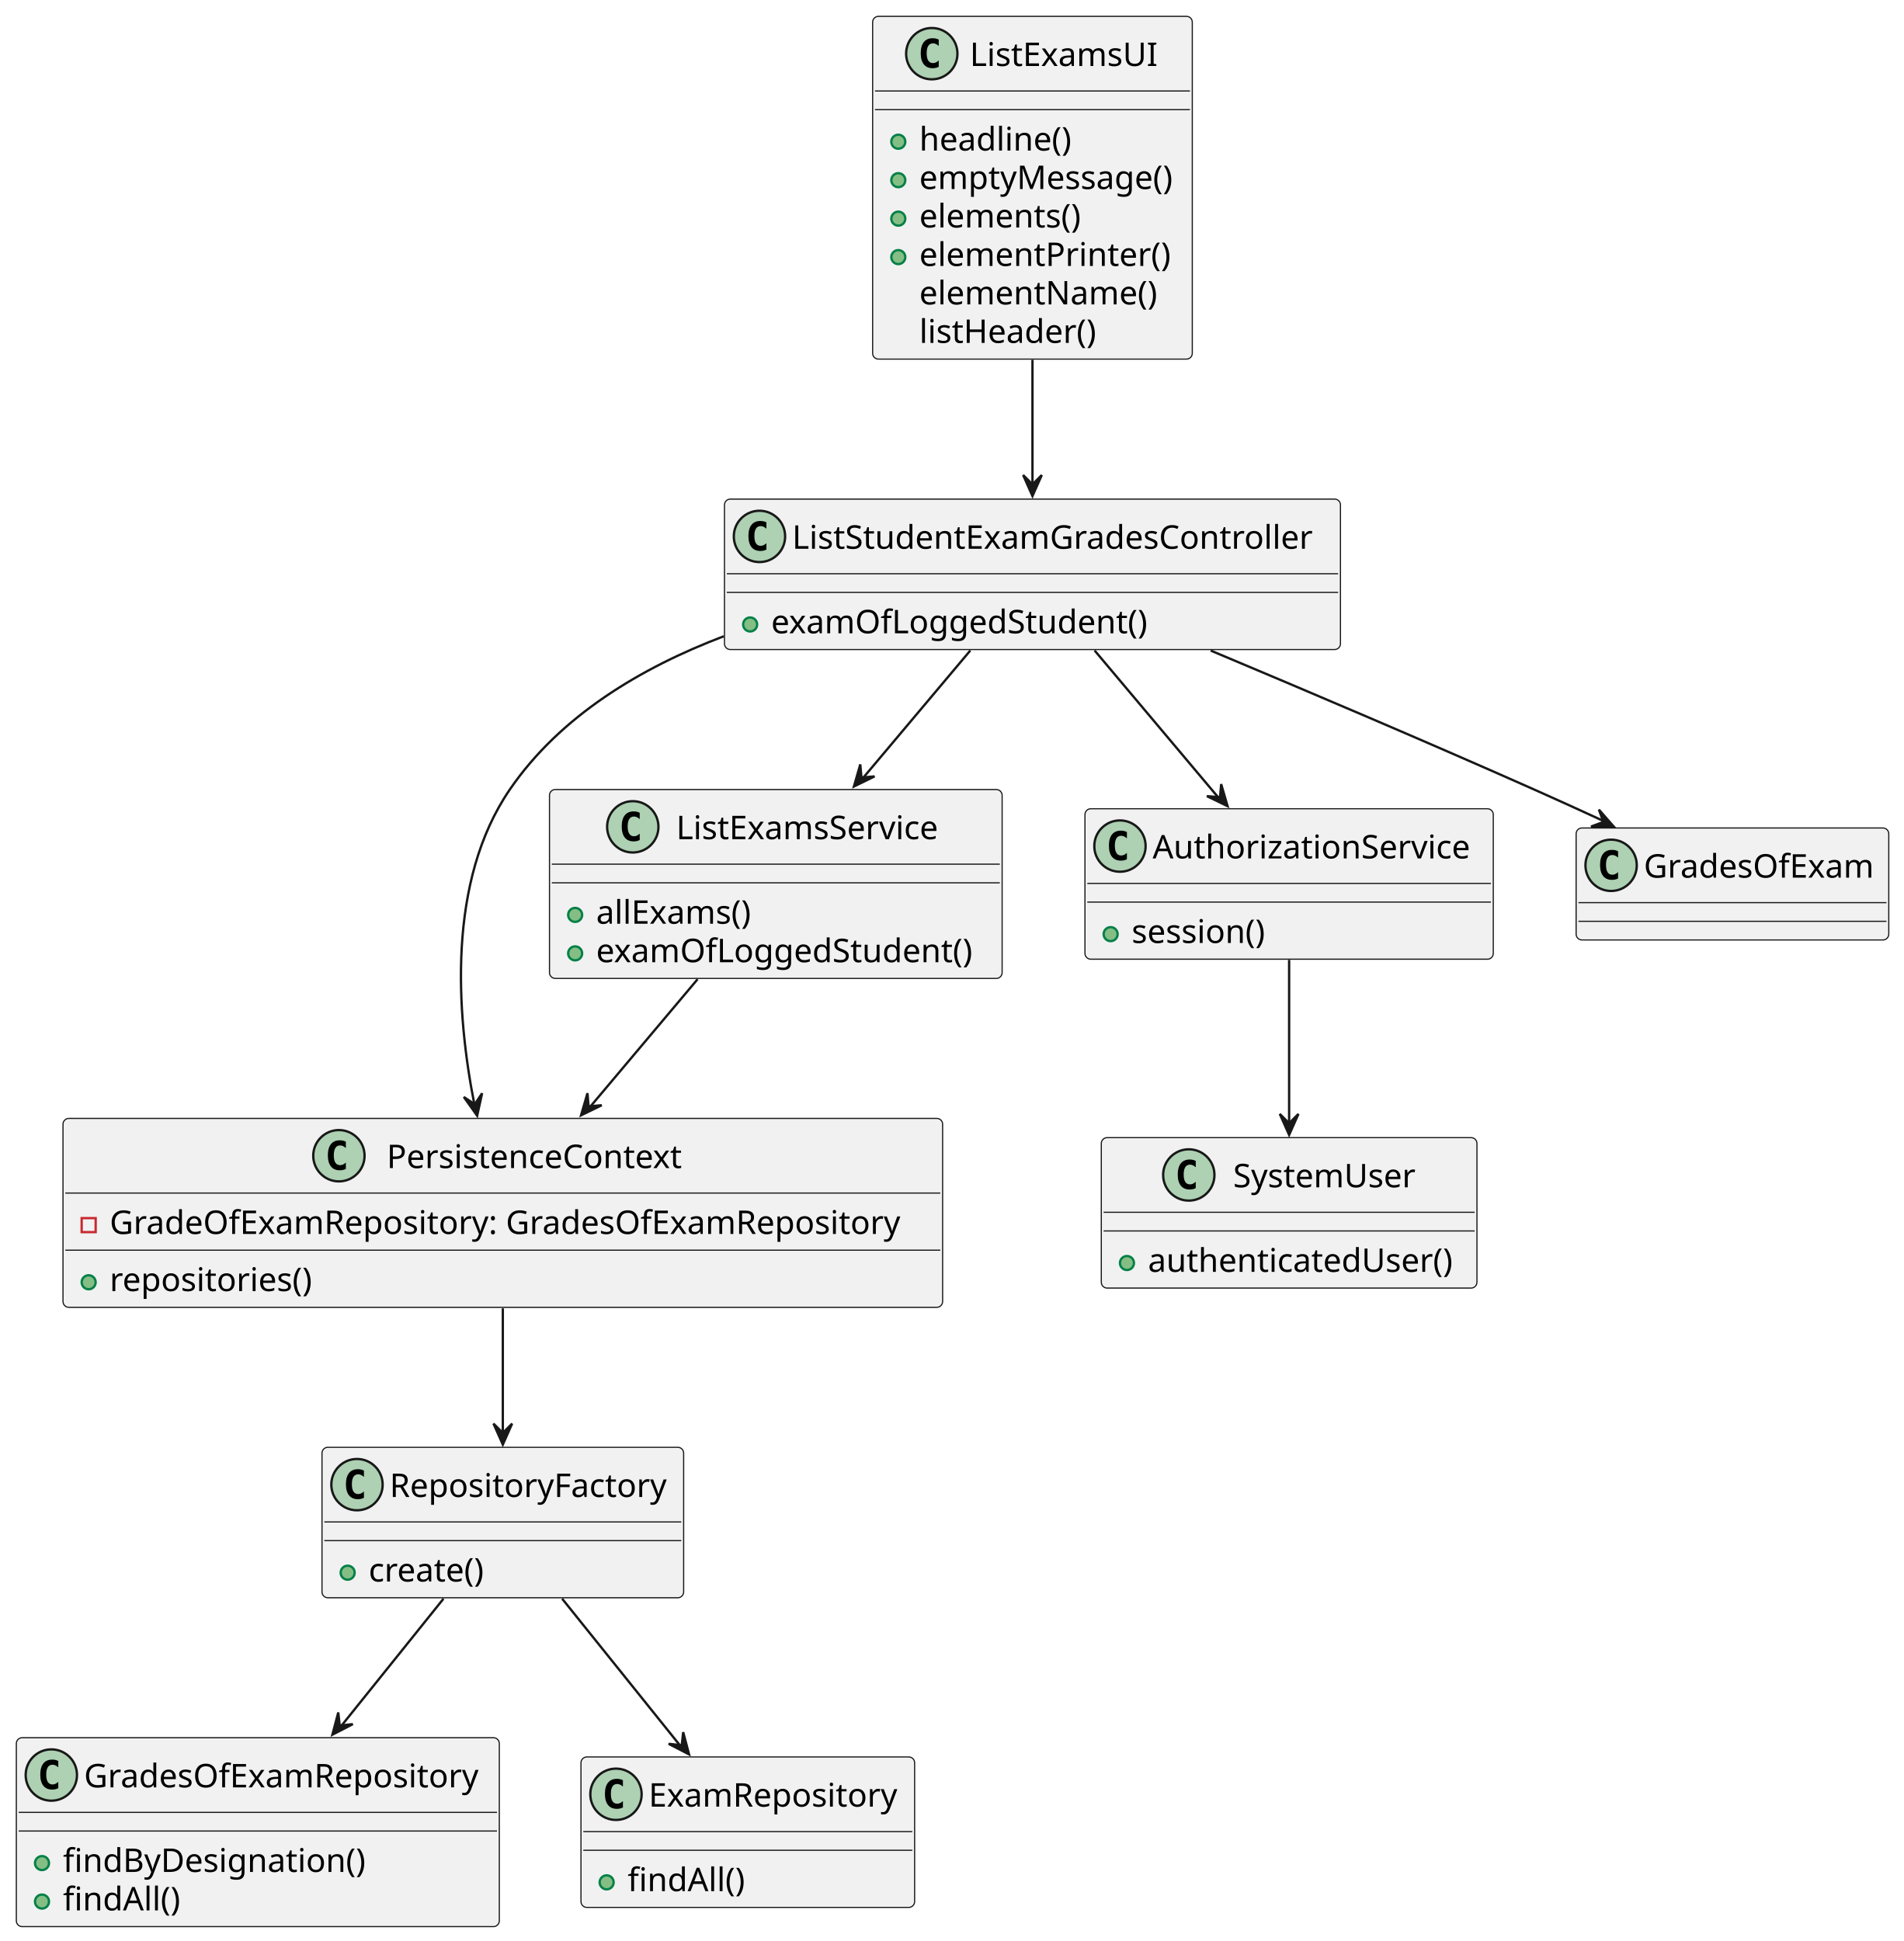
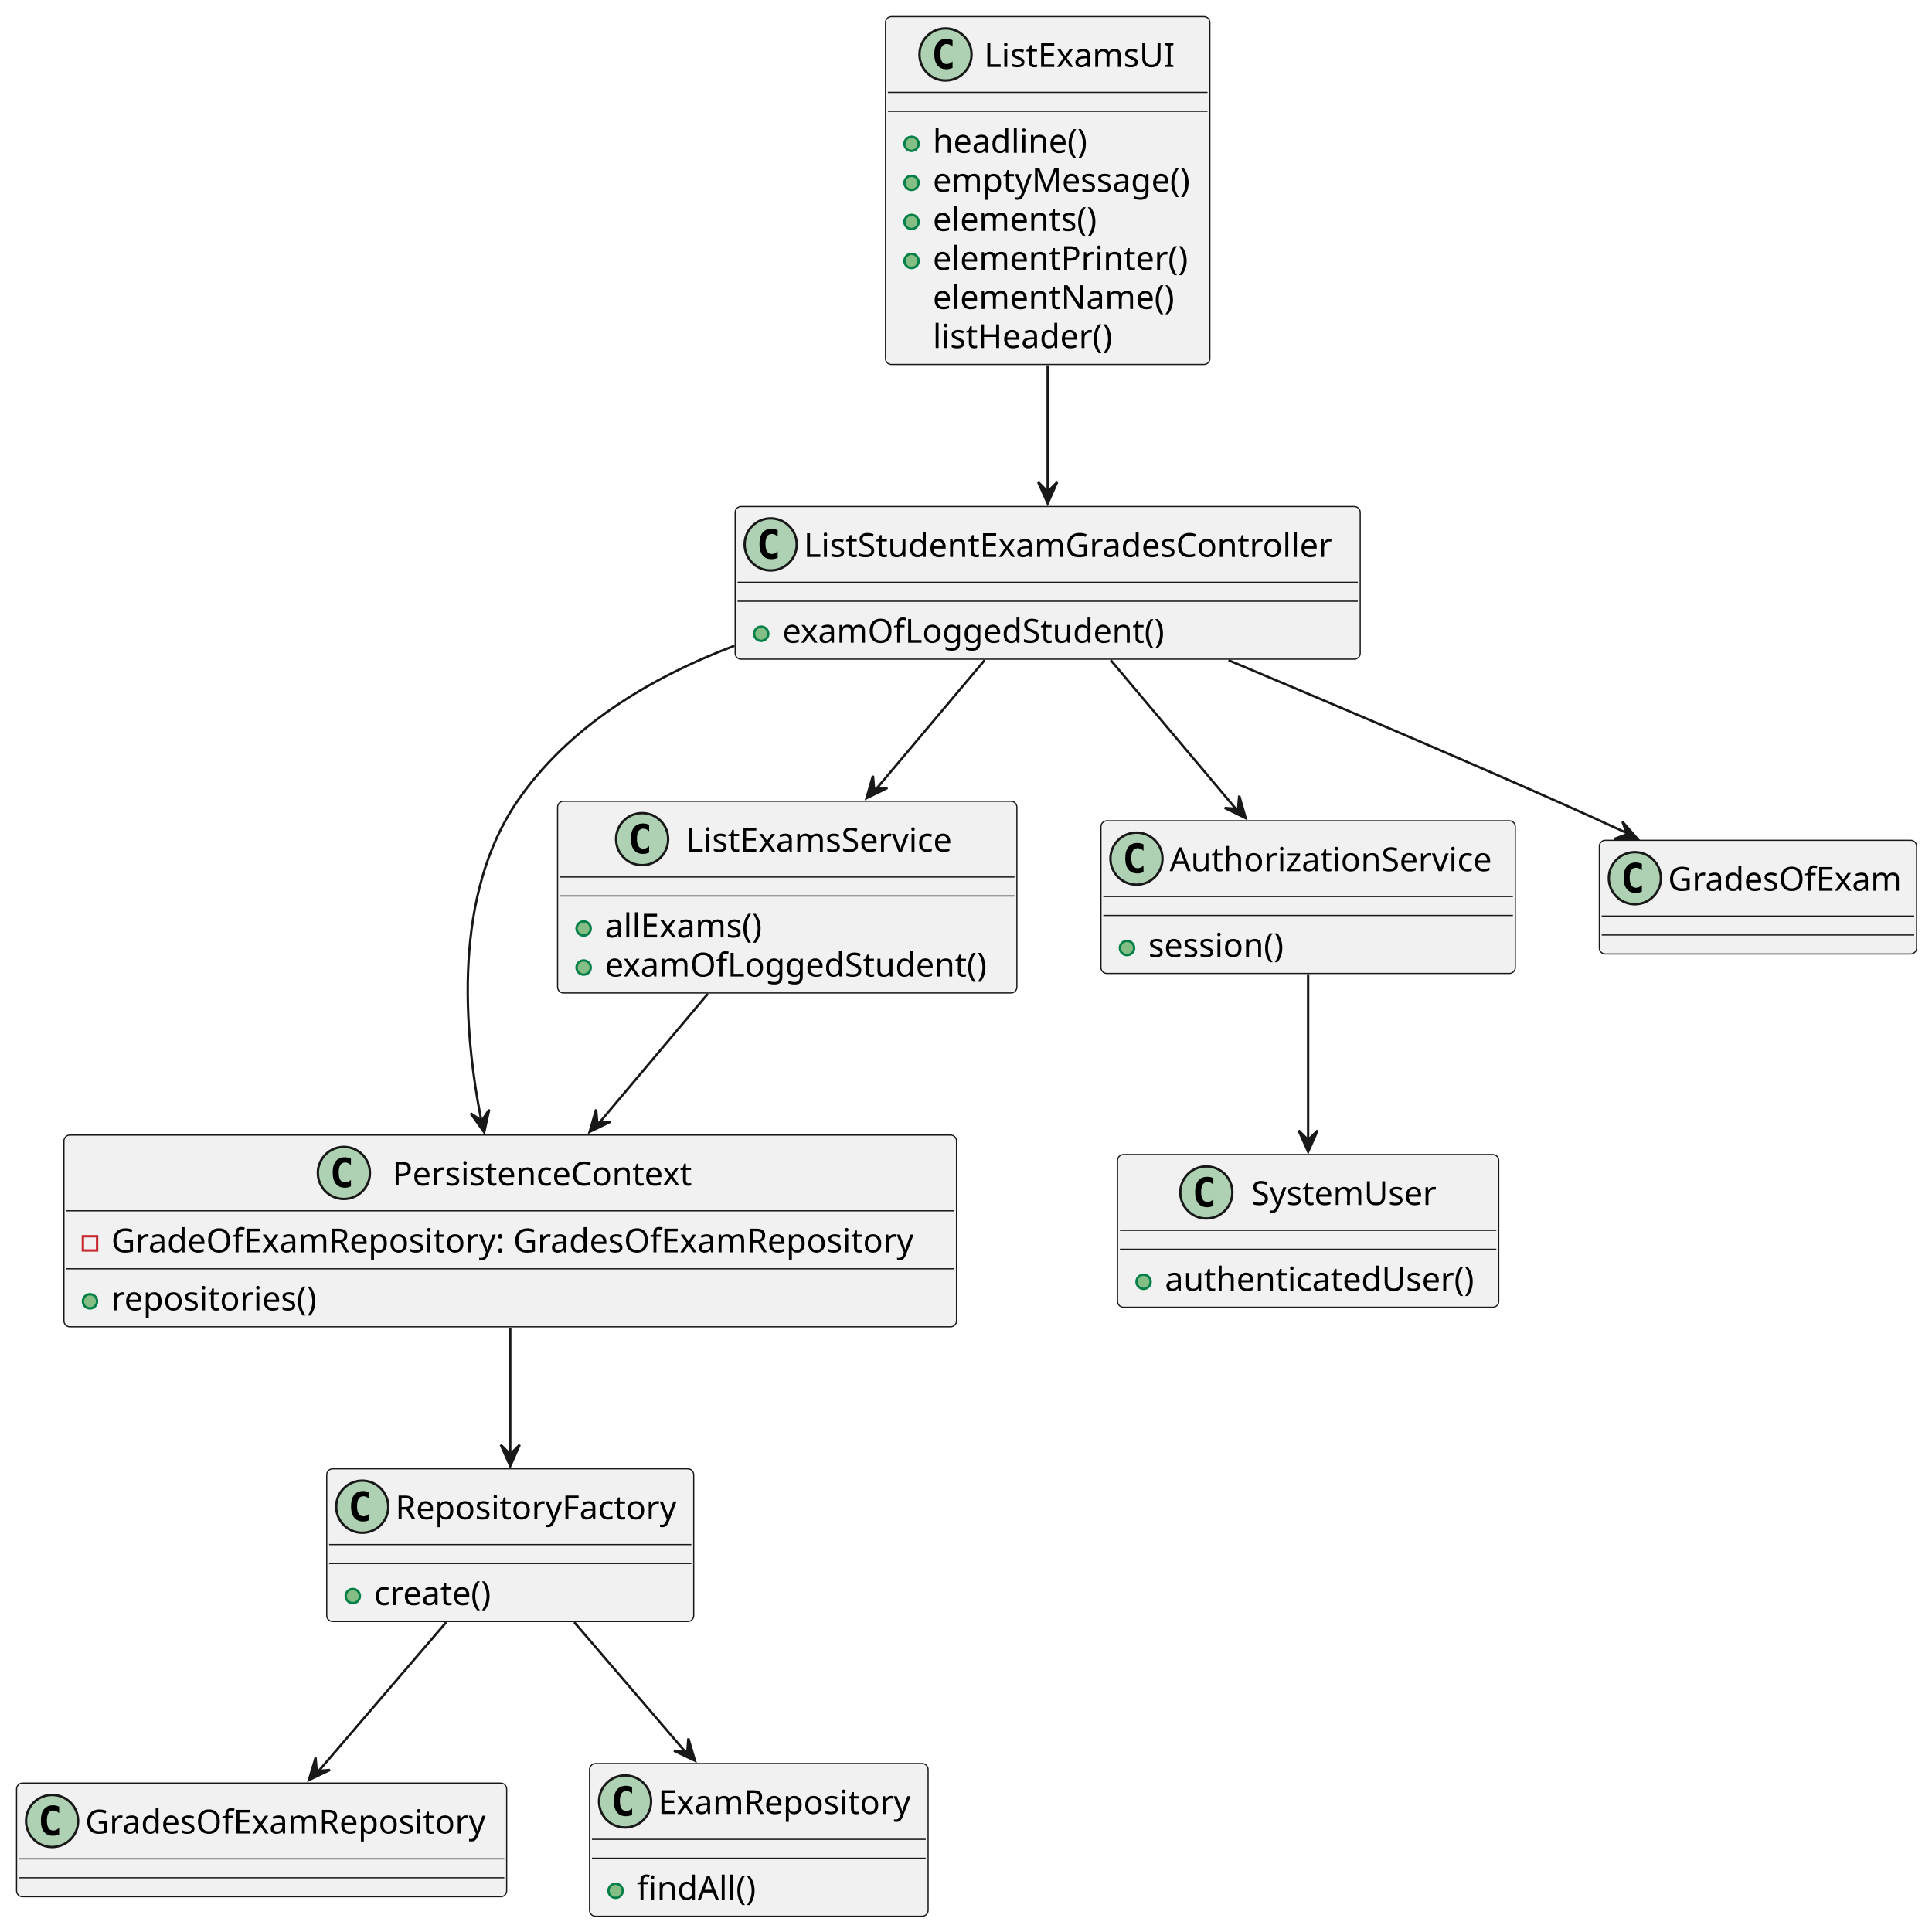
- <svg xmlns="http://www.w3.org/2000/svg" contentStyleType="text/css" height="832px" preserveAspectRatio="none" style="width:816px;height:832px;background:#FFFFFF;" version="1.1" viewBox="0 0 816 832" width="816px" zoomAndPan="magnify">
+ <svg xmlns="http://www.w3.org/2000/svg" contentStyleType="text/css" height="816px" preserveAspectRatio="none" style="width:816px;height:816px;background:#FFFFFF;" version="1.1" viewBox="0 0 816 816" width="816px" zoomAndPan="magnify">
  <defs />
  <g>
    <g id="elem_ListExamsUI">
      <rect codeLine="2" fill="#F1F1F1" height="146.93" id="ListExamsUI" rx="2.5" ry="2.5" style="stroke:#181818;stroke-width:0.5;" width="137" x="374" y="7" />
      <ellipse cx="399.35" cy="23" fill="#ADD1B2" rx="11" ry="11" style="stroke:#181818;stroke-width:1.0;" />
      <path d="M402.323,28.643 Q401.742,28.942 401.103,29.091 Q400.464,29.241 399.758,29.241 Q397.251,29.241 395.932,27.589 Q394.612,25.937 394.612,22.816 Q394.612,19.686 395.932,18.035 Q397.251,16.383 399.758,16.383 Q400.464,16.383 401.111,16.532 Q401.759,16.682 402.323,16.98 L402.323,19.703 Q401.692,19.122 401.099,18.852 Q400.505,18.582 399.874,18.582 Q398.53,18.582 397.845,19.649 Q397.16,20.716 397.16,22.816 Q397.16,24.908 397.845,25.974 Q398.53,27.041 399.874,27.041 Q400.505,27.041 401.099,26.771 Q401.692,26.502 402.323,25.92 Z " fill="#000000" />
      <text fill="#000000" font-family="sans-serif" font-size="14" lengthAdjust="spacing" textLength="82" x="415.65" y="28.291">ListExamsUI</text>
      <line style="stroke:#181818;stroke-width:0.5;" x1="375" x2="510" y1="39" y2="39" />
      <line style="stroke:#181818;stroke-width:0.5;" x1="375" x2="510" y1="47" y2="47" />
      <ellipse cx="385" cy="60.744" fill="#84BE84" rx="3" ry="3" style="stroke:#038048;stroke-width:1.0;" />
      <text fill="#000000" font-family="sans-serif" font-size="14" lengthAdjust="spacing" textLength="69" x="394" y="64.535">headline()</text>
      <ellipse cx="385" cy="77.232" fill="#84BE84" rx="3" ry="3" style="stroke:#038048;stroke-width:1.0;" />
      <text fill="#000000" font-family="sans-serif" font-size="14" lengthAdjust="spacing" textLength="111" x="394" y="81.023">emptyMessage()</text>
      <ellipse cx="385" cy="93.721" fill="#84BE84" rx="3" ry="3" style="stroke:#038048;stroke-width:1.0;" />
      <text fill="#000000" font-family="sans-serif" font-size="14" lengthAdjust="spacing" textLength="72" x="394" y="97.512">elements()</text>
      <ellipse cx="385" cy="110.209" fill="#84BE84" rx="3" ry="3" style="stroke:#038048;stroke-width:1.0;" />
      <text fill="#000000" font-family="sans-serif" font-size="14" lengthAdjust="spacing" textLength="111" x="394" y="114">elementPrinter()</text>
      <text fill="#000000" font-family="sans-serif" font-size="14" lengthAdjust="spacing" textLength="104" x="394" y="130.488">elementName()</text>
      <text fill="#000000" font-family="sans-serif" font-size="14" lengthAdjust="spacing" textLength="79" x="394" y="146.977">listHeader()</text>
    </g>
    <g id="elem_ListStudentExamGradesController">
      <rect codeLine="11" fill="#F1F1F1" height="64.488" id="ListStudentExamGradesController" rx="2.5" ry="2.5" style="stroke:#181818;stroke-width:0.5;" width="264" x="310.5" y="213.93" />
      <ellipse cx="325.5" cy="229.93" fill="#ADD1B2" rx="11" ry="11" style="stroke:#181818;stroke-width:1.0;" />
      <path d="M328.473,235.573 Q327.892,235.872 327.253,236.021 Q326.614,236.171 325.908,236.171 Q323.401,236.171 322.082,234.519 Q320.762,232.867 320.762,229.746 Q320.762,226.617 322.082,224.965 Q323.401,223.313 325.908,223.313 Q326.614,223.313 327.261,223.462 Q327.909,223.612 328.473,223.911 L328.473,226.633 Q327.842,226.052 327.249,225.782 Q326.655,225.512 326.024,225.512 Q324.68,225.512 323.995,226.579 Q323.31,227.646 323.31,229.746 Q323.31,231.838 323.995,232.904 Q324.68,233.971 326.024,233.971 Q326.655,233.971 327.249,233.701 Q327.842,233.431 328.473,232.85 Z " fill="#000000" />
      <text fill="#000000" font-family="sans-serif" font-size="14" lengthAdjust="spacing" textLength="232" x="339.5" y="235.221">ListStudentExamGradesController</text>
      <line style="stroke:#181818;stroke-width:0.5;" x1="311.5" x2="573.5" y1="245.93" y2="245.93" />
      <line style="stroke:#181818;stroke-width:0.5;" x1="311.5" x2="573.5" y1="253.93" y2="253.93" />
      <ellipse cx="321.5" cy="267.674" fill="#84BE84" rx="3" ry="3" style="stroke:#038048;stroke-width:1.0;" />
      <text fill="#000000" font-family="sans-serif" font-size="14" lengthAdjust="spacing" textLength="168" x="330.5" y="271.465">examOfLoggedStudent()</text>
    </g>
    <g id="elem_GradesOfExamRepository">
-       <rect codeLine="15" fill="#F1F1F1" height="80.977" id="GradesOfExamRepository" rx="2.5" ry="2.5" style="stroke:#181818;stroke-width:0.5;" width="207" x="7" y="744.86" />
-       <ellipse cx="22" cy="760.86" fill="#ADD1B2" rx="11" ry="11" style="stroke:#181818;stroke-width:1.0;" />
-       <path d="M24.973,766.503 Q24.392,766.802 23.753,766.951 Q23.114,767.101 22.408,767.101 Q19.901,767.101 18.581,765.449 Q17.262,763.797 17.262,760.676 Q17.262,757.547 18.581,755.895 Q19.901,754.243 22.408,754.243 Q23.114,754.243 23.761,754.392 Q24.409,754.542 24.973,754.841 L24.973,757.563 Q24.342,756.982 23.749,756.712 Q23.155,756.442 22.524,756.442 Q21.18,756.442 20.495,757.509 Q19.81,758.576 19.81,760.676 Q19.81,762.768 20.495,763.834 Q21.18,764.901 22.524,764.901 Q23.155,764.901 23.749,764.631 Q24.342,764.361 24.973,763.78 Z " fill="#000000" />
-       <text fill="#000000" font-family="sans-serif" font-size="14" lengthAdjust="spacing" textLength="175" x="36" y="766.151">GradesOfExamRepository</text>
-       <line style="stroke:#181818;stroke-width:0.5;" x1="8" x2="213" y1="776.86" y2="776.86" />
-       <line style="stroke:#181818;stroke-width:0.5;" x1="8" x2="213" y1="784.86" y2="784.86" />
-       <ellipse cx="18" cy="798.604" fill="#84BE84" rx="3" ry="3" style="stroke:#038048;stroke-width:1.0;" />
-       <text fill="#000000" font-family="sans-serif" font-size="14" lengthAdjust="spacing" textLength="134" x="27" y="802.395">findByDesignation()</text>
-       <ellipse cx="18" cy="815.092" fill="#84BE84" rx="3" ry="3" style="stroke:#038048;stroke-width:1.0;" />
-       <text fill="#000000" font-family="sans-serif" font-size="14" lengthAdjust="spacing" textLength="55" x="27" y="818.883">findAll()</text>
+       <rect codeLine="15" fill="#F1F1F1" height="48" id="GradesOfExamRepository" rx="2.5" ry="2.5" style="stroke:#181818;stroke-width:0.5;" width="207" x="7" y="753.11" />
+       <ellipse cx="22" cy="769.11" fill="#ADD1B2" rx="11" ry="11" style="stroke:#181818;stroke-width:1.0;" />
+       <path d="M24.973,774.753 Q24.392,775.052 23.753,775.201 Q23.114,775.351 22.408,775.351 Q19.901,775.351 18.581,773.699 Q17.262,772.047 17.262,768.926 Q17.262,765.797 18.581,764.145 Q19.901,762.493 22.408,762.493 Q23.114,762.493 23.761,762.642 Q24.409,762.792 24.973,763.091 L24.973,765.813 Q24.342,765.232 23.749,764.962 Q23.155,764.692 22.524,764.692 Q21.18,764.692 20.495,765.759 Q19.81,766.826 19.81,768.926 Q19.81,771.018 20.495,772.084 Q21.18,773.151 22.524,773.151 Q23.155,773.151 23.749,772.881 Q24.342,772.611 24.973,772.03 Z " fill="#000000" />
+       <text fill="#000000" font-family="sans-serif" font-size="14" lengthAdjust="spacing" textLength="175" x="36" y="774.401">GradesOfExamRepository</text>
+       <line style="stroke:#181818;stroke-width:0.5;" x1="8" x2="213" y1="785.11" y2="785.11" />
+       <line style="stroke:#181818;stroke-width:0.5;" x1="8" x2="213" y1="793.11" y2="793.11" />
    </g>
    <g id="elem_PersistenceContext">
-       <rect codeLine="20" fill="#F1F1F1" height="80.977" id="PersistenceContext" rx="2.5" ry="2.5" style="stroke:#181818;stroke-width:0.5;" width="377" x="27" y="479.4" />
+       <rect codeLine="18" fill="#F1F1F1" height="80.977" id="PersistenceContext" rx="2.5" ry="2.5" style="stroke:#181818;stroke-width:0.5;" width="377" x="27" y="479.4" />
      <ellipse cx="145.25" cy="495.4" fill="#ADD1B2" rx="11" ry="11" style="stroke:#181818;stroke-width:1.0;" />
      <path d="M148.223,501.043 Q147.642,501.342 147.003,501.491 Q146.364,501.641 145.658,501.641 Q143.151,501.641 141.832,499.989 Q140.512,498.337 140.512,495.216 Q140.512,492.087 141.832,490.435 Q143.151,488.783 145.658,488.783 Q146.364,488.783 147.011,488.932 Q147.659,489.082 148.223,489.38 L148.223,492.103 Q147.592,491.522 146.999,491.252 Q146.405,490.983 145.774,490.983 Q144.43,490.983 143.745,492.049 Q143.06,493.116 143.06,495.216 Q143.06,497.308 143.745,498.374 Q144.43,499.441 145.774,499.441 Q146.405,499.441 146.999,499.171 Q147.592,498.901 148.223,498.32 Z " fill="#000000" />
      <text fill="#000000" font-family="sans-serif" font-size="14" lengthAdjust="spacing" textLength="132" x="165.75" y="500.691">PersistenceContext</text>
      <line style="stroke:#181818;stroke-width:0.5;" x1="28" x2="403" y1="511.4" y2="511.4" />
      <rect fill="none" height="6" style="stroke:#C82930;stroke-width:1.0;" width="6" x="35" y="522.144" />
      <text fill="#000000" font-family="sans-serif" font-size="14" lengthAdjust="spacing" textLength="351" x="47" y="528.935">GradeOfExamRepository: GradesOfExamRepository</text>
      <line style="stroke:#181818;stroke-width:0.5;" x1="28" x2="403" y1="535.888" y2="535.888" />
      <ellipse cx="38" cy="549.632" fill="#84BE84" rx="3" ry="3" style="stroke:#038048;stroke-width:1.0;" />
      <text fill="#000000" font-family="sans-serif" font-size="14" lengthAdjust="spacing" textLength="92" x="47" y="553.423">repositories()</text>
    </g>
    <g id="elem_AuthorizationService">
-       <rect codeLine="25" fill="#F1F1F1" height="64.488" id="AuthorizationService" rx="2.5" ry="2.5" style="stroke:#181818;stroke-width:0.5;" width="175" x="465" y="346.67" />
-       <ellipse cx="480" cy="362.67" fill="#ADD1B2" rx="11" ry="11" style="stroke:#181818;stroke-width:1.0;" />
-       <path d="M482.973,368.313 Q482.392,368.612 481.753,368.761 Q481.114,368.911 480.408,368.911 Q477.901,368.911 476.582,367.259 Q475.262,365.607 475.262,362.486 Q475.262,359.356 476.582,357.705 Q477.901,356.053 480.408,356.053 Q481.114,356.053 481.761,356.202 Q482.409,356.352 482.973,356.651 L482.973,359.373 Q482.342,358.792 481.749,358.522 Q481.155,358.252 480.524,358.252 Q479.18,358.252 478.495,359.319 Q477.81,360.386 477.81,362.486 Q477.81,364.578 478.495,365.644 Q479.18,366.711 480.524,366.711 Q481.155,366.711 481.749,366.441 Q482.342,366.171 482.973,365.59 Z " fill="#000000" />
-       <text fill="#000000" font-family="sans-serif" font-size="14" lengthAdjust="spacing" textLength="143" x="494" y="367.961">AuthorizationService</text>
-       <line style="stroke:#181818;stroke-width:0.5;" x1="466" x2="639" y1="378.67" y2="378.67" />
-       <line style="stroke:#181818;stroke-width:0.5;" x1="466" x2="639" y1="386.67" y2="386.67" />
-       <ellipse cx="476" cy="400.414" fill="#84BE84" rx="3" ry="3" style="stroke:#038048;stroke-width:1.0;" />
-       <text fill="#000000" font-family="sans-serif" font-size="14" lengthAdjust="spacing" textLength="61" x="485" y="404.205">session()</text>
+       <rect codeLine="23" fill="#F1F1F1" height="64.488" id="AuthorizationService" rx="2.5" ry="2.5" style="stroke:#181818;stroke-width:0.5;" width="175" x="465" y="346.66" />
+       <ellipse cx="480" cy="362.66" fill="#ADD1B2" rx="11" ry="11" style="stroke:#181818;stroke-width:1.0;" />
+       <path d="M482.973,368.303 Q482.392,368.602 481.753,368.751 Q481.114,368.901 480.408,368.901 Q477.901,368.901 476.582,367.249 Q475.262,365.597 475.262,362.476 Q475.262,359.346 476.582,357.695 Q477.901,356.043 480.408,356.043 Q481.114,356.043 481.761,356.192 Q482.409,356.342 482.973,356.64 L482.973,359.363 Q482.342,358.782 481.749,358.512 Q481.155,358.243 480.524,358.243 Q479.18,358.243 478.495,359.309 Q477.81,360.376 477.81,362.476 Q477.81,364.568 478.495,365.634 Q479.18,366.701 480.524,366.701 Q481.155,366.701 481.749,366.431 Q482.342,366.161 482.973,365.58 Z " fill="#000000" />
+       <text fill="#000000" font-family="sans-serif" font-size="14" lengthAdjust="spacing" textLength="143" x="494" y="367.951">AuthorizationService</text>
+       <line style="stroke:#181818;stroke-width:0.5;" x1="466" x2="639" y1="378.66" y2="378.66" />
+       <line style="stroke:#181818;stroke-width:0.5;" x1="466" x2="639" y1="386.66" y2="386.66" />
+       <ellipse cx="476" cy="400.404" fill="#84BE84" rx="3" ry="3" style="stroke:#038048;stroke-width:1.0;" />
+       <text fill="#000000" font-family="sans-serif" font-size="14" lengthAdjust="spacing" textLength="61" x="485" y="404.195">session()</text>
    </g>
    <g id="elem_SystemUser">
-       <rect codeLine="29" fill="#F1F1F1" height="64.488" id="SystemUser" rx="2.5" ry="2.5" style="stroke:#181818;stroke-width:0.5;" width="161" x="472" y="487.64" />
+       <rect codeLine="27" fill="#F1F1F1" height="64.488" id="SystemUser" rx="2.5" ry="2.5" style="stroke:#181818;stroke-width:0.5;" width="161" x="472" y="487.64" />
      <ellipse cx="509.5" cy="503.64" fill="#ADD1B2" rx="11" ry="11" style="stroke:#181818;stroke-width:1.0;" />
      <path d="M512.473,509.283 Q511.892,509.582 511.253,509.731 Q510.614,509.881 509.908,509.881 Q507.401,509.881 506.082,508.229 Q504.762,506.577 504.762,503.456 Q504.762,500.327 506.082,498.675 Q507.401,497.023 509.908,497.023 Q510.614,497.023 511.261,497.172 Q511.909,497.322 512.473,497.62 L512.473,500.343 Q511.842,499.762 511.249,499.492 Q510.655,499.223 510.024,499.223 Q508.68,499.223 507.995,500.289 Q507.31,501.356 507.31,503.456 Q507.31,505.548 507.995,506.614 Q508.68,507.681 510.024,507.681 Q510.655,507.681 511.249,507.411 Q511.842,507.142 512.473,506.56 Z " fill="#000000" />
      <text fill="#000000" font-family="sans-serif" font-size="14" lengthAdjust="spacing" textLength="79" x="528.5" y="508.931">SystemUser</text>
      <line style="stroke:#181818;stroke-width:0.5;" x1="473" x2="632" y1="519.64" y2="519.64" />
      <line style="stroke:#181818;stroke-width:0.5;" x1="473" x2="632" y1="527.64" y2="527.64" />
      <ellipse cx="483" cy="541.384" fill="#84BE84" rx="3" ry="3" style="stroke:#038048;stroke-width:1.0;" />
      <text fill="#000000" font-family="sans-serif" font-size="14" lengthAdjust="spacing" textLength="135" x="492" y="545.175">authenticatedUser()</text>
    </g>
    <g id="elem_ListExamsService">
-       <rect codeLine="33" fill="#F1F1F1" height="80.977" id="ListExamsService" rx="2.5" ry="2.5" style="stroke:#181818;stroke-width:0.5;" width="194" x="235.5" y="338.42" />
+       <rect codeLine="31" fill="#F1F1F1" height="80.977" id="ListExamsService" rx="2.5" ry="2.5" style="stroke:#181818;stroke-width:0.5;" width="194" x="235.5" y="338.42" />
      <ellipse cx="271.2" cy="354.42" fill="#ADD1B2" rx="11" ry="11" style="stroke:#181818;stroke-width:1.0;" />
      <path d="M274.173,360.063 Q273.592,360.362 272.953,360.511 Q272.314,360.661 271.608,360.661 Q269.101,360.661 267.781,359.009 Q266.462,357.357 266.462,354.236 Q266.462,351.106 267.781,349.455 Q269.101,347.803 271.608,347.803 Q272.314,347.803 272.961,347.952 Q273.609,348.102 274.173,348.401 L274.173,351.123 Q273.542,350.542 272.949,350.272 Q272.355,350.002 271.724,350.002 Q270.38,350.002 269.695,351.069 Q269.01,352.136 269.01,354.236 Q269.01,356.328 269.695,357.394 Q270.38,358.461 271.724,358.461 Q272.355,358.461 272.949,358.191 Q273.542,357.921 274.173,357.34 Z " fill="#000000" />
      <text fill="#000000" font-family="sans-serif" font-size="14" lengthAdjust="spacing" textLength="116" x="289.8" y="359.711">ListExamsService</text>
      <line style="stroke:#181818;stroke-width:0.5;" x1="236.5" x2="428.5" y1="370.42" y2="370.42" />
      <line style="stroke:#181818;stroke-width:0.5;" x1="236.5" x2="428.5" y1="378.42" y2="378.42" />
      <ellipse cx="246.5" cy="392.164" fill="#84BE84" rx="3" ry="3" style="stroke:#038048;stroke-width:1.0;" />
      <text fill="#000000" font-family="sans-serif" font-size="14" lengthAdjust="spacing" textLength="71" x="255.5" y="395.955">allExams()</text>
      <ellipse cx="246.5" cy="408.652" fill="#84BE84" rx="3" ry="3" style="stroke:#038048;stroke-width:1.0;" />
      <text fill="#000000" font-family="sans-serif" font-size="14" lengthAdjust="spacing" textLength="168" x="255.5" y="412.443">examOfLoggedStudent()</text>
    </g>
    <g id="elem_RepositoryFactory">
-       <rect codeLine="38" fill="#F1F1F1" height="64.488" id="RepositoryFactory" rx="2.5" ry="2.5" style="stroke:#181818;stroke-width:0.5;" width="155" x="138" y="620.38" />
-       <ellipse cx="153" cy="636.38" fill="#ADD1B2" rx="11" ry="11" style="stroke:#181818;stroke-width:1.0;" />
-       <path d="M155.973,642.023 Q155.392,642.322 154.753,642.471 Q154.114,642.621 153.408,642.621 Q150.901,642.621 149.582,640.969 Q148.262,639.317 148.262,636.196 Q148.262,633.067 149.582,631.415 Q150.901,629.763 153.408,629.763 Q154.114,629.763 154.761,629.912 Q155.409,630.062 155.973,630.361 L155.973,633.083 Q155.342,632.502 154.749,632.232 Q154.155,631.962 153.524,631.962 Q152.18,631.962 151.495,633.029 Q150.81,634.096 150.81,636.196 Q150.81,638.288 151.495,639.354 Q152.18,640.421 153.524,640.421 Q154.155,640.421 154.749,640.151 Q155.342,639.881 155.973,639.3 Z " fill="#000000" />
-       <text fill="#000000" font-family="sans-serif" font-size="14" lengthAdjust="spacing" textLength="123" x="167" y="641.671">RepositoryFactory</text>
-       <line style="stroke:#181818;stroke-width:0.5;" x1="139" x2="292" y1="652.38" y2="652.38" />
-       <line style="stroke:#181818;stroke-width:0.5;" x1="139" x2="292" y1="660.38" y2="660.38" />
-       <ellipse cx="149" cy="674.124" fill="#84BE84" rx="3" ry="3" style="stroke:#038048;stroke-width:1.0;" />
-       <text fill="#000000" font-family="sans-serif" font-size="14" lengthAdjust="spacing" textLength="52" x="158" y="677.915">create()</text>
+       <rect codeLine="36" fill="#F1F1F1" height="64.488" id="RepositoryFactory" rx="2.5" ry="2.5" style="stroke:#181818;stroke-width:0.5;" width="155" x="138" y="620.37" />
+       <ellipse cx="153" cy="636.37" fill="#ADD1B2" rx="11" ry="11" style="stroke:#181818;stroke-width:1.0;" />
+       <path d="M155.973,642.013 Q155.392,642.312 154.753,642.461 Q154.114,642.611 153.408,642.611 Q150.901,642.611 149.582,640.959 Q148.262,639.307 148.262,636.186 Q148.262,633.057 149.582,631.405 Q150.901,629.753 153.408,629.753 Q154.114,629.753 154.761,629.902 Q155.409,630.052 155.973,630.351 L155.973,633.073 Q155.342,632.492 154.749,632.222 Q154.155,631.952 153.524,631.952 Q152.18,631.952 151.495,633.019 Q150.81,634.086 150.81,636.186 Q150.81,638.278 151.495,639.344 Q152.18,640.411 153.524,640.411 Q154.155,640.411 154.749,640.141 Q155.342,639.871 155.973,639.29 Z " fill="#000000" />
+       <text fill="#000000" font-family="sans-serif" font-size="14" lengthAdjust="spacing" textLength="123" x="167" y="641.661">RepositoryFactory</text>
+       <line style="stroke:#181818;stroke-width:0.5;" x1="139" x2="292" y1="652.37" y2="652.37" />
+       <line style="stroke:#181818;stroke-width:0.5;" x1="139" x2="292" y1="660.37" y2="660.37" />
+       <ellipse cx="149" cy="674.114" fill="#84BE84" rx="3" ry="3" style="stroke:#038048;stroke-width:1.0;" />
+       <text fill="#000000" font-family="sans-serif" font-size="14" lengthAdjust="spacing" textLength="52" x="158" y="677.905">create()</text>
    </g>
    <g id="elem_GradesOfExam">
-       <rect codeLine="42" fill="#F1F1F1" height="48" id="GradesOfExam" rx="2.5" ry="2.5" style="stroke:#181818;stroke-width:0.5;" width="134" x="675.5" y="354.91" />
+       <rect codeLine="40" fill="#F1F1F1" height="48" id="GradesOfExam" rx="2.5" ry="2.5" style="stroke:#181818;stroke-width:0.5;" width="134" x="675.5" y="354.91" />
      <ellipse cx="690.5" cy="370.91" fill="#ADD1B2" rx="11" ry="11" style="stroke:#181818;stroke-width:1.0;" />
      <path d="M693.473,376.553 Q692.892,376.852 692.253,377.001 Q691.614,377.151 690.908,377.151 Q688.401,377.151 687.082,375.499 Q685.762,373.847 685.762,370.726 Q685.762,367.596 687.082,365.945 Q688.401,364.293 690.908,364.293 Q691.614,364.293 692.261,364.442 Q692.909,364.592 693.473,364.89 L693.473,367.613 Q692.842,367.032 692.249,366.762 Q691.655,366.493 691.024,366.493 Q689.68,366.493 688.995,367.559 Q688.31,368.626 688.31,370.726 Q688.31,372.818 688.995,373.884 Q689.68,374.951 691.024,374.951 Q691.655,374.951 692.249,374.681 Q692.842,374.411 693.473,373.83 Z " fill="#000000" />
      <text fill="#000000" font-family="sans-serif" font-size="14" lengthAdjust="spacing" textLength="102" x="704.5" y="376.201">GradesOfExam</text>
      <line style="stroke:#181818;stroke-width:0.5;" x1="676.5" x2="808.5" y1="386.91" y2="386.91" />
      <line style="stroke:#181818;stroke-width:0.5;" x1="676.5" x2="808.5" y1="394.91" y2="394.91" />
    </g>
    <g id="elem_ExamRepository">
-       <rect codeLine="45" fill="#F1F1F1" height="64.488" id="ExamRepository" rx="2.5" ry="2.5" style="stroke:#181818;stroke-width:0.5;" width="143" x="249" y="753.11" />
-       <ellipse cx="264" cy="769.11" fill="#ADD1B2" rx="11" ry="11" style="stroke:#181818;stroke-width:1.0;" />
-       <path d="M266.973,774.753 Q266.392,775.052 265.753,775.201 Q265.114,775.351 264.408,775.351 Q261.901,775.351 260.582,773.699 Q259.262,772.047 259.262,768.926 Q259.262,765.797 260.582,764.145 Q261.901,762.493 264.408,762.493 Q265.114,762.493 265.761,762.642 Q266.409,762.792 266.973,763.091 L266.973,765.813 Q266.342,765.232 265.749,764.962 Q265.155,764.692 264.524,764.692 Q263.18,764.692 262.495,765.759 Q261.81,766.826 261.81,768.926 Q261.81,771.018 262.495,772.084 Q263.18,773.151 264.524,773.151 Q265.155,773.151 265.749,772.881 Q266.342,772.611 266.973,772.03 Z " fill="#000000" />
-       <text fill="#000000" font-family="sans-serif" font-size="14" lengthAdjust="spacing" textLength="111" x="278" y="774.401">ExamRepository</text>
-       <line style="stroke:#181818;stroke-width:0.5;" x1="250" x2="391" y1="785.11" y2="785.11" />
-       <line style="stroke:#181818;stroke-width:0.5;" x1="250" x2="391" y1="793.11" y2="793.11" />
-       <ellipse cx="260" cy="806.854" fill="#84BE84" rx="3" ry="3" style="stroke:#038048;stroke-width:1.0;" />
-       <text fill="#000000" font-family="sans-serif" font-size="14" lengthAdjust="spacing" textLength="55" x="269" y="810.645">findAll()</text>
+       <rect codeLine="43" fill="#F1F1F1" height="64.488" id="ExamRepository" rx="2.5" ry="2.5" style="stroke:#181818;stroke-width:0.5;" width="143" x="249" y="744.86" />
+       <ellipse cx="264" cy="760.86" fill="#ADD1B2" rx="11" ry="11" style="stroke:#181818;stroke-width:1.0;" />
+       <path d="M266.973,766.503 Q266.392,766.802 265.753,766.951 Q265.114,767.101 264.408,767.101 Q261.901,767.101 260.582,765.449 Q259.262,763.797 259.262,760.676 Q259.262,757.547 260.582,755.895 Q261.901,754.243 264.408,754.243 Q265.114,754.243 265.761,754.392 Q266.409,754.542 266.973,754.841 L266.973,757.563 Q266.342,756.982 265.749,756.712 Q265.155,756.442 264.524,756.442 Q263.18,756.442 262.495,757.509 Q261.81,758.576 261.81,760.676 Q261.81,762.768 262.495,763.834 Q263.18,764.901 264.524,764.901 Q265.155,764.901 265.749,764.631 Q266.342,764.361 266.973,763.78 Z " fill="#000000" />
+       <text fill="#000000" font-family="sans-serif" font-size="14" lengthAdjust="spacing" textLength="111" x="278" y="766.151">ExamRepository</text>
+       <line style="stroke:#181818;stroke-width:0.5;" x1="250" x2="391" y1="776.86" y2="776.86" />
+       <line style="stroke:#181818;stroke-width:0.5;" x1="250" x2="391" y1="784.86" y2="784.86" />
+       <ellipse cx="260" cy="798.604" fill="#84BE84" rx="3" ry="3" style="stroke:#038048;stroke-width:1.0;" />
+       <text fill="#000000" font-family="sans-serif" font-size="14" lengthAdjust="spacing" textLength="55" x="269" y="802.395">findAll()</text>
    </g>
    <g id="link_ListExamsUI_ListStudentExamGradesController">
-       <path codeLine="49" d="M442.5,154.23 C442.5,172.79 442.5,191.97 442.5,207.92 " fill="none" id="ListExamsUI-to-ListStudentExamGradesController" style="stroke:#181818;stroke-width:1.0;" />
+       <path codeLine="47" d="M442.5,154.23 C442.5,172.78 442.5,191.97 442.5,207.91 " fill="none" id="ListExamsUI-to-ListStudentExamGradesController" style="stroke:#181818;stroke-width:1.0;" />
      <polygon fill="#181818" points="442.5,212.63,446.5,203.63,442.5,207.63,438.5,203.63,442.5,212.63" style="stroke:#181818;stroke-width:1.0;" />
    </g>
    <g id="link_ListStudentExamGradesController_PersistenceContext">
-       <path codeLine="50" d="M310.19,272.73 C274.63,286.25 240.09,306.89 218.5,338.42 C191.51,377.85 195.61,434.35 203.34,473.58 " fill="none" id="ListStudentExamGradesController-to-PersistenceContext" style="stroke:#181818;stroke-width:1.0;" />
+       <path codeLine="48" d="M310.19,272.73 C274.63,286.24 240.09,306.89 218.5,338.42 C191.51,377.85 195.61,434.34 203.34,473.58 " fill="none" id="ListStudentExamGradesController-to-PersistenceContext" style="stroke:#181818;stroke-width:1.0;" />
      <polygon fill="#181818" points="204.5,478.24,206.62,468.622,203.5,473.341,198.781,470.222,204.5,478.24" style="stroke:#181818;stroke-width:1.0;" />
    </g>
    <g id="link_ListStudentExamGradesController_ListExamsService">
-       <path codeLine="51" d="M415.87,278.82 C402.04,295.27 384.91,315.63 369.78,333.6 " fill="none" id="ListStudentExamGradesController-to-ListExamsService" style="stroke:#181818;stroke-width:1.0;" />
+       <path codeLine="49" d="M415.87,278.82 C402.04,295.26 384.91,315.62 369.78,333.6 " fill="none" id="ListStudentExamGradesController-to-ListExamsService" style="stroke:#181818;stroke-width:1.0;" />
      <polygon fill="#181818" points="365.98,337.12,374.83,332.799,369.195,333.291,368.703,327.655,365.98,337.12" style="stroke:#181818;stroke-width:1.0;" />
    </g>
    <g id="link_ListStudentExamGradesController_AuthorizationService">
-       <path codeLine="52" d="M469.13,278.82 C485.21,297.93 505.74,322.34 522.41,342.14 " fill="none" id="ListStudentExamGradesController-to-AuthorizationService" style="stroke:#181818;stroke-width:1.0;" />
-       <polygon fill="#181818" points="526.12,345.56,523.376,336.101,522.897,341.738,517.26,341.258,526.12,345.56" style="stroke:#181818;stroke-width:1.0;" />
+       <path codeLine="50" d="M469.13,278.82 C485.21,297.93 505.74,322.34 522.41,342.14 " fill="none" id="ListStudentExamGradesController-to-AuthorizationService" style="stroke:#181818;stroke-width:1.0;" />
+       <polygon fill="#181818" points="526.12,345.55,523.397,336.085,522.905,341.721,517.27,341.229,526.12,345.55" style="stroke:#181818;stroke-width:1.0;" />
    </g>
    <g id="link_ListStudentExamGradesController_GradesOfExam">
-       <path codeLine="53" d="M518.89,278.86 C560.09,296.14 611.74,318.09 657.5,338.42 C667.25,342.75 677.58,347.46 687.56,352.06 " fill="none" id="ListStudentExamGradesController-to-GradesOfExam" style="stroke:#181818;stroke-width:1.0;" />
-       <polygon fill="#181818" points="691.74,354.45,685.258,347.035,687.204,352.346,681.892,354.293,691.74,354.45" style="stroke:#181818;stroke-width:1.0;" />
+       <path codeLine="51" d="M518.89,278.86 C560.09,296.14 611.74,318.09 657.5,338.42 C667.25,342.75 677.58,347.46 687.56,352.06 " fill="none" id="ListStudentExamGradesController-to-GradesOfExam" style="stroke:#181818;stroke-width:1.0;" />
+       <polygon fill="#181818" points="691.74,354.45,685.249,347.043,687.202,352.352,681.892,354.304,691.74,354.45" style="stroke:#181818;stroke-width:1.0;" />
    </g>
    <g id="link_AuthorizationService_SystemUser">
-       <path codeLine="54" d="M552.5,411.45 C552.5,432.32 552.5,459.8 552.5,481.74 " fill="none" id="AuthorizationService-to-SystemUser" style="stroke:#181818;stroke-width:1.0;" />
-       <polygon fill="#181818" points="552.5,486.48,556.5,477.48,552.5,481.48,548.5,477.48,552.5,486.48" style="stroke:#181818;stroke-width:1.0;" />
+       <path codeLine="52" d="M552.5,411.44 C552.5,432.32 552.5,459.8 552.5,481.73 " fill="none" id="AuthorizationService-to-SystemUser" style="stroke:#181818;stroke-width:1.0;" />
+       <polygon fill="#181818" points="552.5,486.47,556.5,477.47,552.5,481.47,548.5,477.47,552.5,486.47" style="stroke:#181818;stroke-width:1.0;" />
    </g>
    <g id="link_PersistenceContext_RepositoryFactory">
-       <path codeLine="55" d="M215.5,560.82 C215.5,577.96 215.5,597.86 215.5,614.65 " fill="none" id="PersistenceContext-to-RepositoryFactory" style="stroke:#181818;stroke-width:1.0;" />
+       <path codeLine="53" d="M215.5,560.82 C215.5,577.96 215.5,597.85 215.5,614.65 " fill="none" id="PersistenceContext-to-RepositoryFactory" style="stroke:#181818;stroke-width:1.0;" />
      <polygon fill="#181818" points="215.5,619.22,219.5,610.22,215.5,614.22,211.5,610.22,215.5,619.22" style="stroke:#181818;stroke-width:1.0;" />
    </g>
    <g id="link_RepositoryFactory_GradesOfExamRepository">
-       <path codeLine="56" d="M190.08,685.27 C176.88,701.71 160.53,722.07 146.08,740.05 " fill="none" id="RepositoryFactory-to-GradesOfExamRepository" style="stroke:#181818;stroke-width:1.0;" />
-       <polygon fill="#181818" points="142.46,743.56,151.212,739.043,145.589,739.66,144.971,734.037,142.46,743.56" style="stroke:#181818;stroke-width:1.0;" />
+       <path codeLine="54" d="M188.46,685.16 C171.63,704.8 150.18,729.81 134.05,748.63 " fill="none" id="RepositoryFactory-to-GradesOfExamRepository" style="stroke:#181818;stroke-width:1.0;" />
+       <polygon fill="#181818" points="130.48,751.79,139.374,747.56,133.734,747.994,133.3,742.354,130.48,751.79" style="stroke:#181818;stroke-width:1.0;" />
    </g>
    <g id="link_RepositoryFactory_ExamRepository">
-       <path codeLine="57" d="M240.92,685.27 C256.2,704.29 275.7,728.57 291.57,748.34 " fill="none" id="RepositoryFactory-to-ExamRepository" style="stroke:#181818;stroke-width:1.0;" />
-       <polygon fill="#181818" points="295.32,752,292.808,742.477,292.191,748.1,286.568,747.483,295.32,752" style="stroke:#181818;stroke-width:1.0;" />
+       <path codeLine="55" d="M242.54,685.16 C256.99,702.02 274.84,722.84 289.81,740.31 " fill="none" id="RepositoryFactory-to-ExamRepository" style="stroke:#181818;stroke-width:1.0;" />
+       <polygon fill="#181818" points="293.55,743.67,290.73,734.234,290.296,739.874,284.656,739.44,293.55,743.67" style="stroke:#181818;stroke-width:1.0;" />
    </g>
    <g id="link_ListExamsService_PersistenceContext">
-       <path codeLine="58" d="M298.97,419.74 C284.53,436.89 267.59,457.01 252.76,474.63 " fill="none" id="ListExamsService-to-PersistenceContext" style="stroke:#181818;stroke-width:1.0;" />
-       <polygon fill="#181818" points="249.03,478.06,257.89,473.758,252.253,474.238,251.774,468.601,249.03,478.06" style="stroke:#181818;stroke-width:1.0;" />
+       <path codeLine="56" d="M298.97,419.73 C284.53,436.89 267.59,457.01 252.76,474.63 " fill="none" id="ListExamsService-to-PersistenceContext" style="stroke:#181818;stroke-width:1.0;" />
+       <polygon fill="#181818" points="249.03,478.05,257.89,473.748,252.253,474.228,251.774,468.591,249.03,478.05" style="stroke:#181818;stroke-width:1.0;" />
    </g>
  </g>
</svg>
